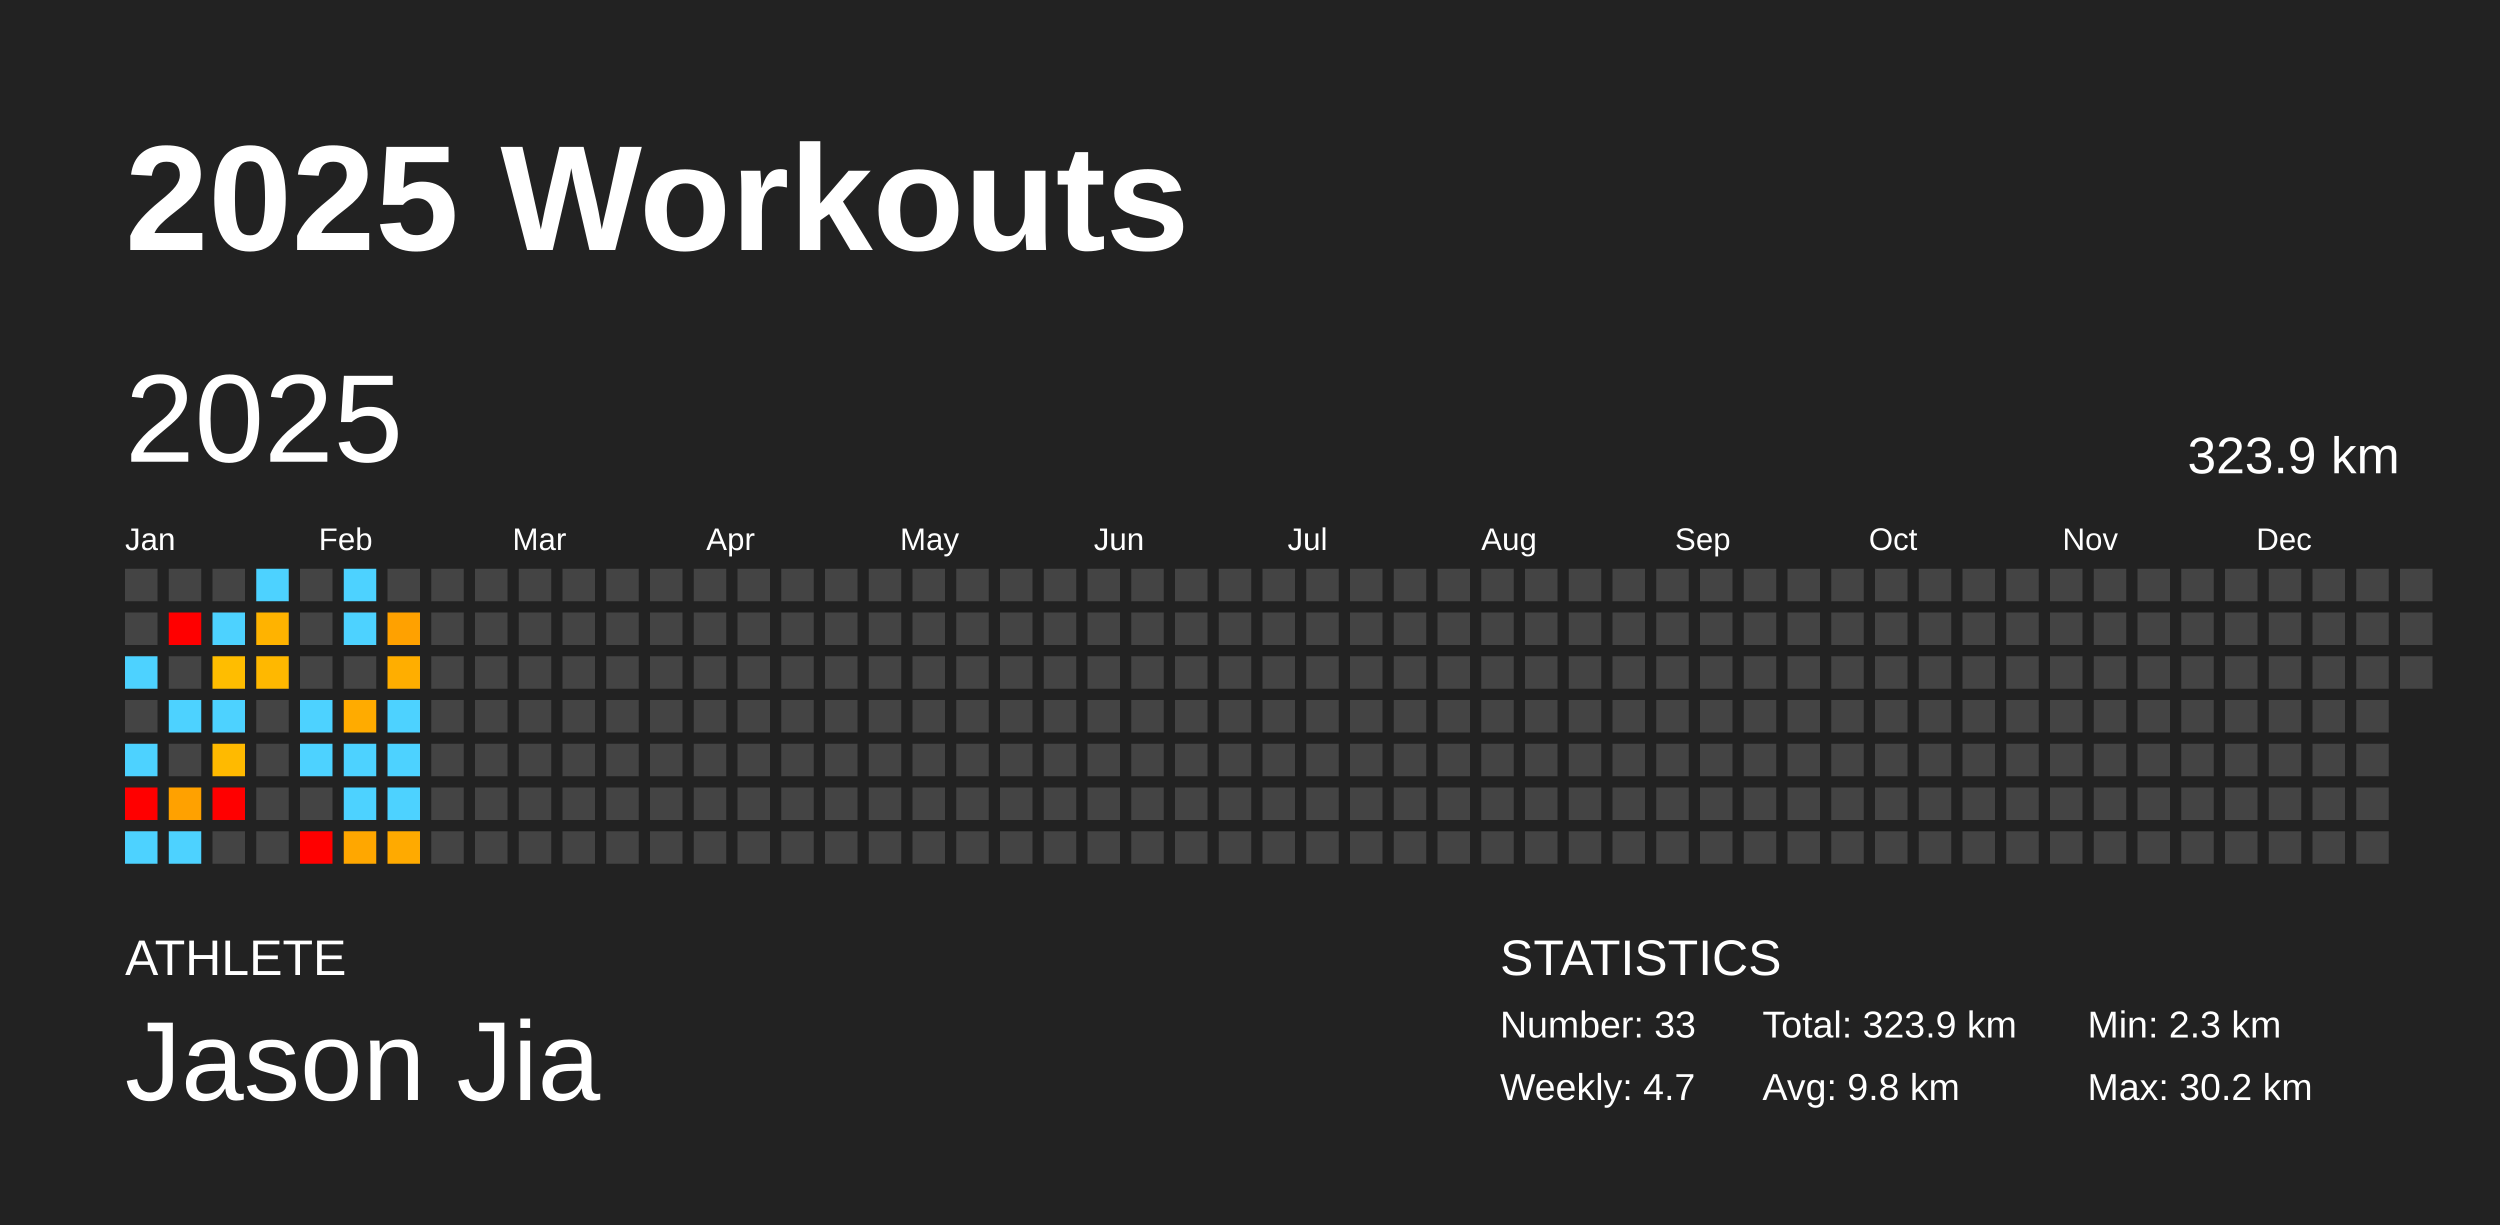
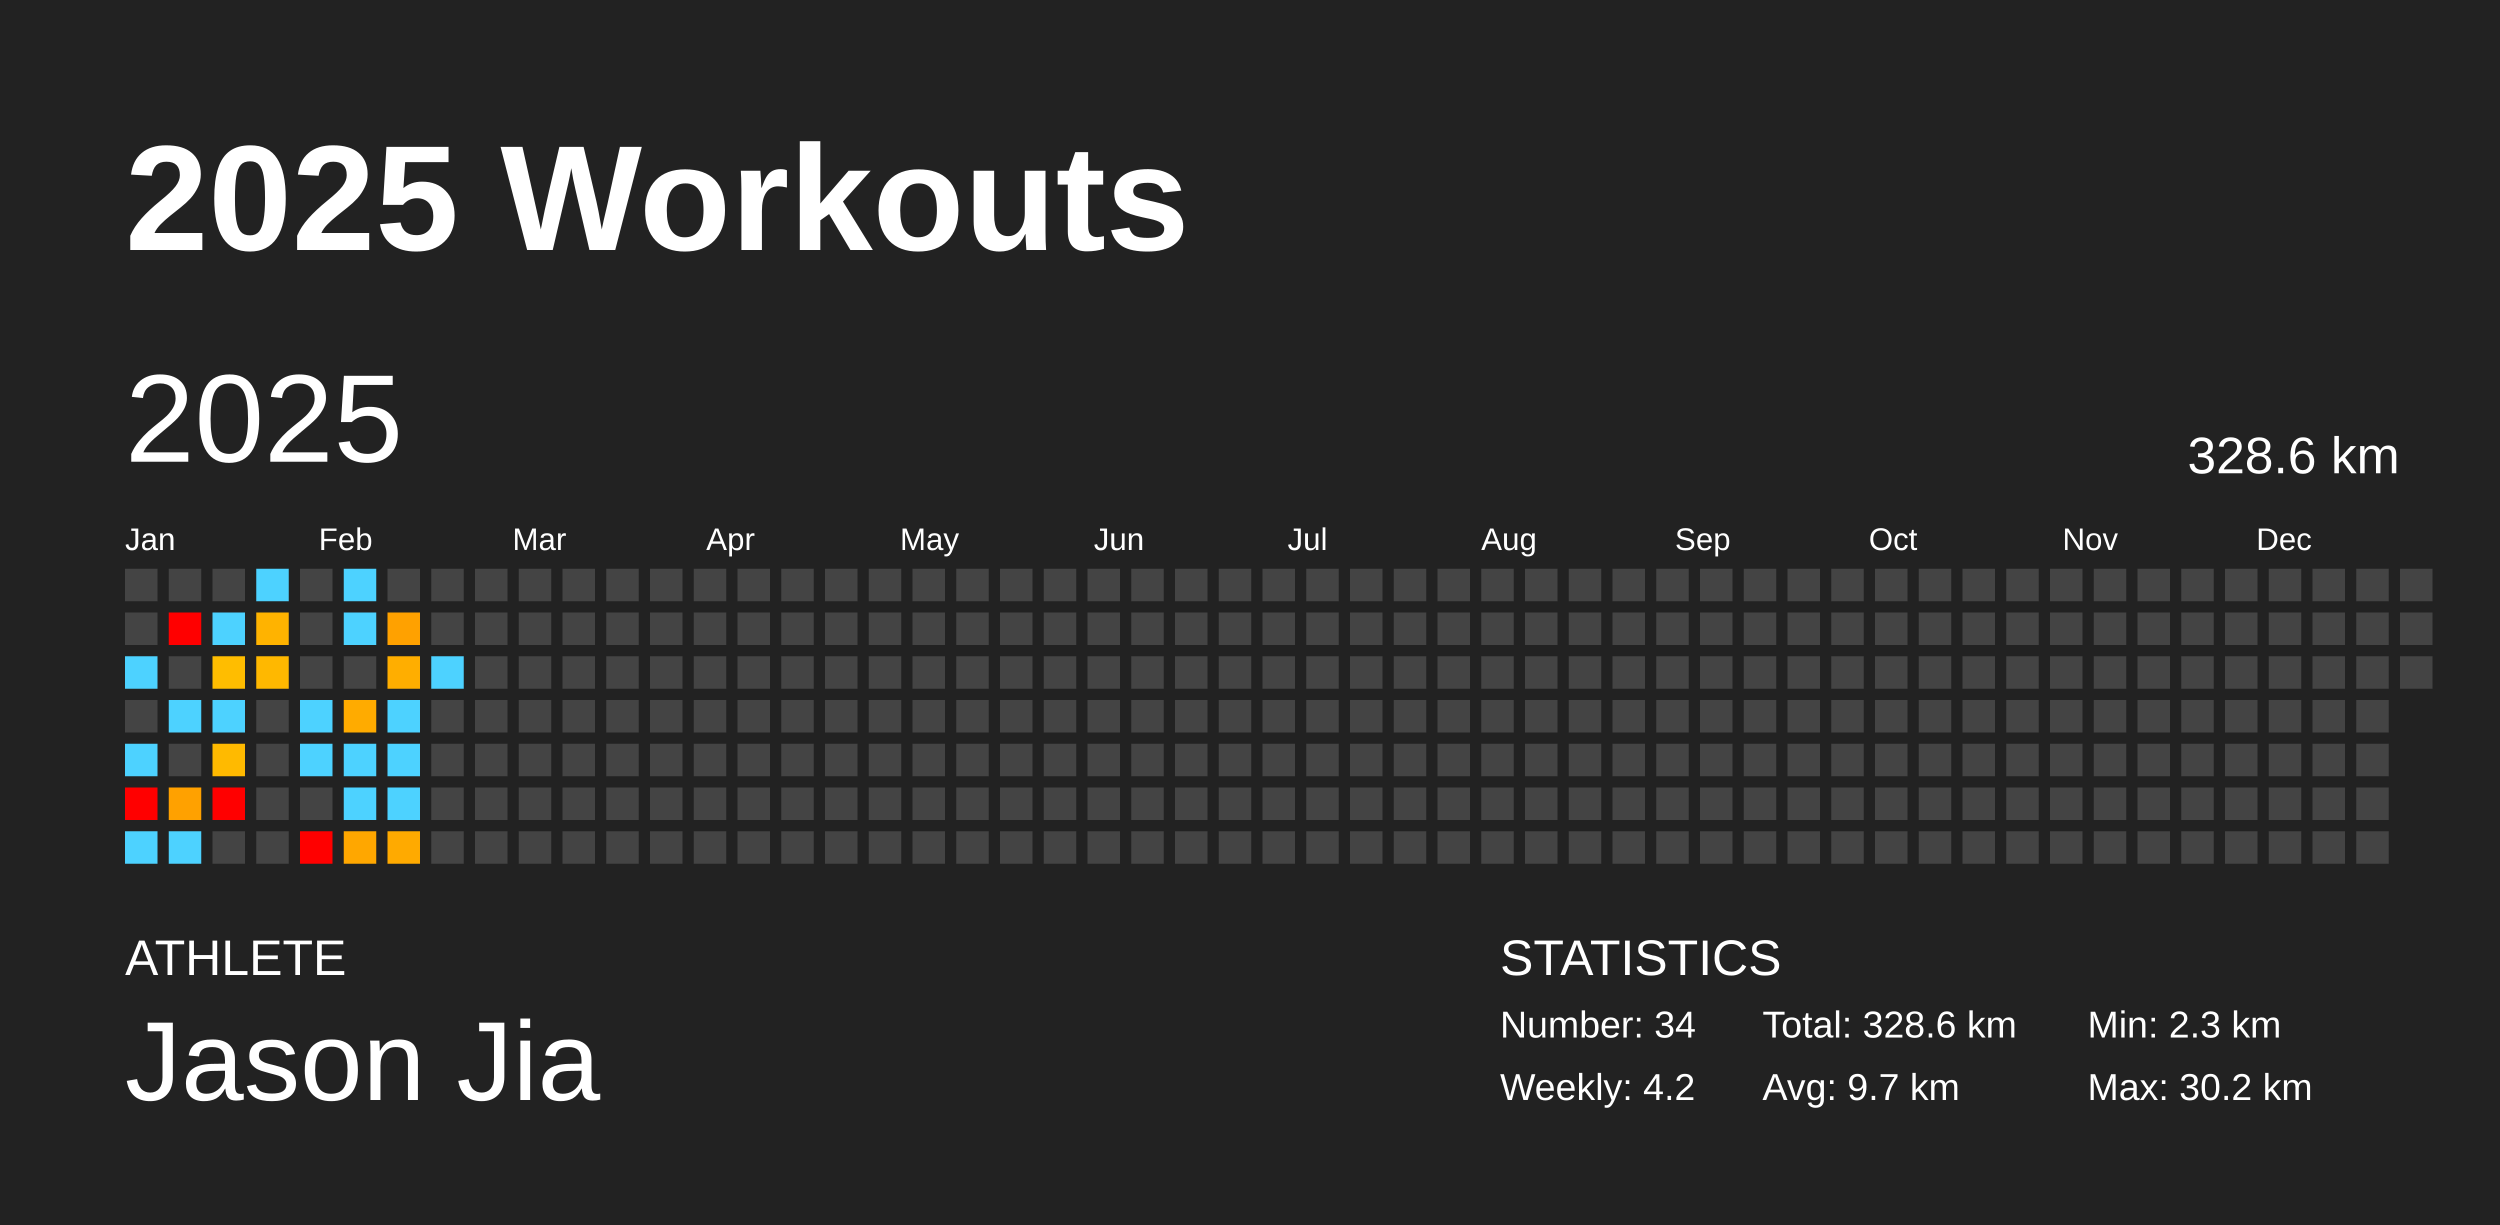
<svg xmlns="http://www.w3.org/2000/svg" baseProfile="full" height="98mm" version="1.1" viewBox="0,0,200,98" width="200mm">
  <defs />
  <rect fill="#222222" height="98" width="200" x="0" y="0" />
  <text fill="#FFFFFF" style="font-size:12px; font-family:Arial; font-weight:bold;" x="10" y="20">2025 Workouts</text>
  <text fill="#FFFFFF" style="font-size:4px; font-family:Arial" x="10" y="78">ATHLETE</text>
  <text fill="#FFFFFF" style="font-size:9px; font-family:Arial" x="10" y="88">Jason Jia</text>
  <text fill="#FFFFFF" style="font-size:4px; font-family:Arial" x="120" y="78">STATISTICS</text>
-   <text fill="#FFFFFF" style="font-size:3px; font-family:Arial" x="120" y="83">Number: 33</text>
-   <text fill="#FFFFFF" style="font-size:3px; font-family:Arial" x="120" y="88">Weekly: 4.7</text>
-   <text fill="#FFFFFF" style="font-size:3px; font-family:Arial" x="141" y="83">Total: 323.9 km</text>
-   <text fill="#FFFFFF" style="font-size:3px; font-family:Arial" x="141" y="88">Avg: 9.8 km</text>
+   <text fill="#FFFFFF" style="font-size:3px; font-family:Arial" x="120" y="83">Number: 34</text>
+   <text fill="#FFFFFF" style="font-size:3px; font-family:Arial" x="120" y="88">Weekly: 4.2</text>
+   <text fill="#FFFFFF" style="font-size:3px; font-family:Arial" x="141" y="83">Total: 328.6 km</text>
+   <text fill="#FFFFFF" style="font-size:3px; font-family:Arial" x="141" y="88">Avg: 9.7 km</text>
  <text fill="#FFFFFF" style="font-size:3px; font-family:Arial" x="167" y="83">Min: 2.3 km</text>
  <text fill="#FFFFFF" style="font-size:3px; font-family:Arial" x="167" y="88">Max: 30.2 km</text>
  <text dominant-baseline="hanging" fill="#FFFFFF" style="font-size:10.0px; font-family:Arial;" x="10" y="30">2025</text>
-   <text dominant-baseline="hanging" fill="#FFFFFF" style="font-size:4.125px; font-family:Arial;" x="175" y="35">323.9 km</text>
+   <text dominant-baseline="hanging" fill="#FFFFFF" style="font-size:4.125px; font-family:Arial;" x="175" y="35">328.6 km</text>
  <text fill="#FFFFFF" style="font-size:2.5px; font-family:Arial" x="10.0" y="44">Jan</text>
  <text fill="#FFFFFF" style="font-size:2.5px; font-family:Arial" x="25.5" y="44">Feb</text>
  <text fill="#FFFFFF" style="font-size:2.5px; font-family:Arial" x="41.0" y="44">Mar</text>
  <text fill="#FFFFFF" style="font-size:2.5px; font-family:Arial" x="56.5" y="44">Apr</text>
  <text fill="#FFFFFF" style="font-size:2.5px; font-family:Arial" x="72.0" y="44">May</text>
  <text fill="#FFFFFF" style="font-size:2.5px; font-family:Arial" x="87.5" y="44">Jun</text>
  <text fill="#FFFFFF" style="font-size:2.5px; font-family:Arial" x="103.0" y="44">Jul</text>
  <text fill="#FFFFFF" style="font-size:2.5px; font-family:Arial" x="118.5" y="44">Aug</text>
  <text fill="#FFFFFF" style="font-size:2.5px; font-family:Arial" x="134.0" y="44">Sep</text>
  <text fill="#FFFFFF" style="font-size:2.5px; font-family:Arial" x="149.5" y="44">Oct</text>
  <text fill="#FFFFFF" style="font-size:2.5px; font-family:Arial" x="165.0" y="44">Nov</text>
  <text fill="#FFFFFF" style="font-size:2.5px; font-family:Arial" x="180.5" y="44">Dec</text>
  <rect fill="#444444" height="2.6" width="2.6" x="10.0" y="45.5" />
  <rect fill="#444444" height="2.6" width="2.6" x="10.0" y="49.0" />
  <rect fill="#4dd2ff" height="2.6" width="2.6" x="10.0" y="52.5" />
  <rect fill="#444444" height="2.6" width="2.6" x="10.0" y="56.0" />
  <rect fill="#4dd2ff" height="2.6" width="2.6" x="10.0" y="59.5" />
  <rect fill="red" height="2.6" width="2.6" x="10.0" y="63.0" />
  <rect fill="#4dd2ff" height="2.6" width="2.6" x="10.0" y="66.5" />
  <rect fill="#444444" height="2.6" width="2.6" x="13.5" y="45.5" />
  <rect fill="red" height="2.6" width="2.6" x="13.5" y="49.0" />
  <rect fill="#444444" height="2.6" width="2.6" x="13.5" y="52.5" />
  <rect fill="#4dd2ff" height="2.6" width="2.6" x="13.5" y="56.0" />
  <rect fill="#444444" height="2.6" width="2.6" x="13.5" y="59.5" />
  <rect fill="#ffa100" height="2.6" width="2.6" x="13.5" y="63.0" />
  <rect fill="#4dd2ff" height="2.6" width="2.6" x="13.5" y="66.5" />
  <rect fill="#444444" height="2.6" width="2.6" x="17.0" y="45.5" />
  <rect fill="#4dd2ff" height="2.6" width="2.6" x="17.0" y="49.0" />
  <rect fill="#ffbd00" height="2.6" width="2.6" x="17.0" y="52.5" />
  <rect fill="#4dd2ff" height="2.6" width="2.6" x="17.0" y="56.0" />
  <rect fill="#ffba00" height="2.6" width="2.6" x="17.0" y="59.5" />
  <rect fill="red" height="2.6" width="2.6" x="17.0" y="63.0" />
  <rect fill="#444444" height="2.6" width="2.6" x="17.0" y="66.5" />
  <rect fill="#4dd2ff" height="2.6" width="2.6" x="20.5" y="45.5" />
  <rect fill="#ffb300" height="2.6" width="2.6" x="20.5" y="49.0" />
  <rect fill="#ffb800" height="2.6" width="2.6" x="20.5" y="52.5" />
  <rect fill="#444444" height="2.6" width="2.6" x="20.5" y="56.0" />
  <rect fill="#444444" height="2.6" width="2.6" x="20.5" y="59.5" />
  <rect fill="#444444" height="2.6" width="2.6" x="20.5" y="63.0" />
  <rect fill="#444444" height="2.6" width="2.6" x="20.5" y="66.5" />
  <rect fill="#444444" height="2.6" width="2.6" x="24.0" y="45.5" />
  <rect fill="#444444" height="2.6" width="2.6" x="24.0" y="49.0" />
  <rect fill="#444444" height="2.6" width="2.6" x="24.0" y="52.5" />
  <rect fill="#4dd2ff" height="2.6" width="2.6" x="24.0" y="56.0" />
  <rect fill="#4dd2ff" height="2.6" width="2.6" x="24.0" y="59.5" />
  <rect fill="#444444" height="2.6" width="2.6" x="24.0" y="63.0" />
  <rect fill="red" height="2.6" width="2.6" x="24.0" y="66.5" />
  <rect fill="#4dd2ff" height="2.6" width="2.6" x="27.5" y="45.5" />
  <rect fill="#4dd2ff" height="2.6" width="2.6" x="27.5" y="49.0" />
  <rect fill="#444444" height="2.6" width="2.6" x="27.5" y="52.5" />
  <rect fill="#ffab00" height="2.6" width="2.6" x="27.5" y="56.0" />
  <rect fill="#4dd2ff" height="2.6" width="2.6" x="27.5" y="59.5" />
  <rect fill="#4dd2ff" height="2.6" width="2.6" x="27.5" y="63.0" />
  <rect fill="#ffa700" height="2.6" width="2.6" x="27.5" y="66.5" />
  <rect fill="#444444" height="2.6" width="2.6" x="31.0" y="45.5" />
  <rect fill="#ffa100" height="2.6" width="2.6" x="31.0" y="49.0" />
  <rect fill="#ffae00" height="2.6" width="2.6" x="31.0" y="52.5" />
  <rect fill="#4dd2ff" height="2.6" width="2.6" x="31.0" y="56.0" />
  <rect fill="#4dd2ff" height="2.6" width="2.6" x="31.0" y="59.5" />
  <rect fill="#4dd2ff" height="2.6" width="2.6" x="31.0" y="63.0" />
  <rect fill="#ffaa00" height="2.6" width="2.6" x="31.0" y="66.5" />
  <rect fill="#444444" height="2.6" width="2.6" x="34.5" y="45.5" />
  <rect fill="#444444" height="2.6" width="2.6" x="34.5" y="49.0" />
-   <rect fill="#444444" height="2.6" width="2.6" x="34.5" y="52.5" />
+   <rect fill="#4dd2ff" height="2.6" width="2.6" x="34.5" y="52.5" />
  <rect fill="#444444" height="2.6" width="2.6" x="34.5" y="56.0" />
  <rect fill="#444444" height="2.6" width="2.6" x="34.5" y="59.5" />
  <rect fill="#444444" height="2.6" width="2.6" x="34.5" y="63.0" />
  <rect fill="#444444" height="2.6" width="2.6" x="34.5" y="66.5" />
  <rect fill="#444444" height="2.6" width="2.6" x="38.0" y="45.5" />
  <rect fill="#444444" height="2.6" width="2.6" x="38.0" y="49.0" />
  <rect fill="#444444" height="2.6" width="2.6" x="38.0" y="52.5" />
  <rect fill="#444444" height="2.6" width="2.6" x="38.0" y="56.0" />
  <rect fill="#444444" height="2.6" width="2.6" x="38.0" y="59.5" />
  <rect fill="#444444" height="2.6" width="2.6" x="38.0" y="63.0" />
  <rect fill="#444444" height="2.6" width="2.6" x="38.0" y="66.5" />
  <rect fill="#444444" height="2.6" width="2.6" x="41.5" y="45.5" />
  <rect fill="#444444" height="2.6" width="2.6" x="41.5" y="49.0" />
  <rect fill="#444444" height="2.6" width="2.6" x="41.5" y="52.5" />
  <rect fill="#444444" height="2.6" width="2.6" x="41.5" y="56.0" />
  <rect fill="#444444" height="2.6" width="2.6" x="41.5" y="59.5" />
  <rect fill="#444444" height="2.6" width="2.6" x="41.5" y="63.0" />
  <rect fill="#444444" height="2.6" width="2.6" x="41.5" y="66.5" />
  <rect fill="#444444" height="2.6" width="2.6" x="45.0" y="45.5" />
  <rect fill="#444444" height="2.6" width="2.6" x="45.0" y="49.0" />
  <rect fill="#444444" height="2.6" width="2.6" x="45.0" y="52.5" />
  <rect fill="#444444" height="2.6" width="2.6" x="45.0" y="56.0" />
  <rect fill="#444444" height="2.6" width="2.6" x="45.0" y="59.5" />
  <rect fill="#444444" height="2.6" width="2.6" x="45.0" y="63.0" />
  <rect fill="#444444" height="2.6" width="2.6" x="45.0" y="66.5" />
  <rect fill="#444444" height="2.6" width="2.6" x="48.5" y="45.5" />
  <rect fill="#444444" height="2.6" width="2.6" x="48.5" y="49.0" />
  <rect fill="#444444" height="2.6" width="2.6" x="48.5" y="52.5" />
  <rect fill="#444444" height="2.6" width="2.6" x="48.5" y="56.0" />
  <rect fill="#444444" height="2.6" width="2.6" x="48.5" y="59.5" />
  <rect fill="#444444" height="2.6" width="2.6" x="48.5" y="63.0" />
  <rect fill="#444444" height="2.6" width="2.6" x="48.5" y="66.5" />
  <rect fill="#444444" height="2.6" width="2.6" x="52.0" y="45.5" />
  <rect fill="#444444" height="2.6" width="2.6" x="52.0" y="49.0" />
  <rect fill="#444444" height="2.6" width="2.6" x="52.0" y="52.5" />
  <rect fill="#444444" height="2.6" width="2.6" x="52.0" y="56.0" />
  <rect fill="#444444" height="2.6" width="2.6" x="52.0" y="59.5" />
  <rect fill="#444444" height="2.6" width="2.6" x="52.0" y="63.0" />
  <rect fill="#444444" height="2.6" width="2.6" x="52.0" y="66.5" />
  <rect fill="#444444" height="2.6" width="2.6" x="55.5" y="45.5" />
  <rect fill="#444444" height="2.6" width="2.6" x="55.5" y="49.0" />
  <rect fill="#444444" height="2.6" width="2.6" x="55.5" y="52.5" />
  <rect fill="#444444" height="2.6" width="2.6" x="55.5" y="56.0" />
  <rect fill="#444444" height="2.6" width="2.6" x="55.5" y="59.5" />
  <rect fill="#444444" height="2.6" width="2.6" x="55.5" y="63.0" />
  <rect fill="#444444" height="2.6" width="2.6" x="55.5" y="66.5" />
  <rect fill="#444444" height="2.6" width="2.6" x="59.0" y="45.5" />
  <rect fill="#444444" height="2.6" width="2.6" x="59.0" y="49.0" />
  <rect fill="#444444" height="2.6" width="2.6" x="59.0" y="52.5" />
  <rect fill="#444444" height="2.6" width="2.6" x="59.0" y="56.0" />
  <rect fill="#444444" height="2.6" width="2.6" x="59.0" y="59.5" />
  <rect fill="#444444" height="2.6" width="2.6" x="59.0" y="63.0" />
  <rect fill="#444444" height="2.6" width="2.6" x="59.0" y="66.5" />
  <rect fill="#444444" height="2.6" width="2.6" x="62.5" y="45.5" />
  <rect fill="#444444" height="2.6" width="2.6" x="62.5" y="49.0" />
  <rect fill="#444444" height="2.6" width="2.6" x="62.5" y="52.5" />
  <rect fill="#444444" height="2.6" width="2.6" x="62.5" y="56.0" />
  <rect fill="#444444" height="2.6" width="2.6" x="62.5" y="59.5" />
  <rect fill="#444444" height="2.6" width="2.6" x="62.5" y="63.0" />
  <rect fill="#444444" height="2.6" width="2.6" x="62.5" y="66.5" />
  <rect fill="#444444" height="2.6" width="2.6" x="66.0" y="45.5" />
  <rect fill="#444444" height="2.6" width="2.6" x="66.0" y="49.0" />
  <rect fill="#444444" height="2.6" width="2.6" x="66.0" y="52.5" />
  <rect fill="#444444" height="2.6" width="2.6" x="66.0" y="56.0" />
  <rect fill="#444444" height="2.6" width="2.6" x="66.0" y="59.5" />
  <rect fill="#444444" height="2.6" width="2.6" x="66.0" y="63.0" />
  <rect fill="#444444" height="2.6" width="2.6" x="66.0" y="66.5" />
  <rect fill="#444444" height="2.6" width="2.6" x="69.5" y="45.5" />
  <rect fill="#444444" height="2.6" width="2.6" x="69.5" y="49.0" />
  <rect fill="#444444" height="2.6" width="2.6" x="69.5" y="52.5" />
  <rect fill="#444444" height="2.6" width="2.6" x="69.5" y="56.0" />
  <rect fill="#444444" height="2.6" width="2.6" x="69.5" y="59.5" />
  <rect fill="#444444" height="2.6" width="2.6" x="69.5" y="63.0" />
  <rect fill="#444444" height="2.6" width="2.6" x="69.5" y="66.5" />
  <rect fill="#444444" height="2.6" width="2.6" x="73.0" y="45.5" />
  <rect fill="#444444" height="2.6" width="2.6" x="73.0" y="49.0" />
  <rect fill="#444444" height="2.6" width="2.6" x="73.0" y="52.5" />
  <rect fill="#444444" height="2.6" width="2.6" x="73.0" y="56.0" />
  <rect fill="#444444" height="2.6" width="2.6" x="73.0" y="59.5" />
  <rect fill="#444444" height="2.6" width="2.6" x="73.0" y="63.0" />
  <rect fill="#444444" height="2.6" width="2.6" x="73.0" y="66.5" />
  <rect fill="#444444" height="2.6" width="2.6" x="76.5" y="45.5" />
  <rect fill="#444444" height="2.6" width="2.6" x="76.5" y="49.0" />
  <rect fill="#444444" height="2.6" width="2.6" x="76.5" y="52.5" />
  <rect fill="#444444" height="2.6" width="2.6" x="76.5" y="56.0" />
  <rect fill="#444444" height="2.6" width="2.6" x="76.5" y="59.5" />
  <rect fill="#444444" height="2.6" width="2.6" x="76.5" y="63.0" />
  <rect fill="#444444" height="2.6" width="2.6" x="76.5" y="66.5" />
  <rect fill="#444444" height="2.6" width="2.6" x="80.0" y="45.5" />
  <rect fill="#444444" height="2.6" width="2.6" x="80.0" y="49.0" />
  <rect fill="#444444" height="2.6" width="2.6" x="80.0" y="52.5" />
  <rect fill="#444444" height="2.6" width="2.6" x="80.0" y="56.0" />
  <rect fill="#444444" height="2.6" width="2.6" x="80.0" y="59.5" />
  <rect fill="#444444" height="2.6" width="2.6" x="80.0" y="63.0" />
  <rect fill="#444444" height="2.6" width="2.6" x="80.0" y="66.5" />
  <rect fill="#444444" height="2.6" width="2.6" x="83.5" y="45.5" />
  <rect fill="#444444" height="2.6" width="2.6" x="83.5" y="49.0" />
  <rect fill="#444444" height="2.6" width="2.6" x="83.5" y="52.5" />
  <rect fill="#444444" height="2.6" width="2.6" x="83.5" y="56.0" />
  <rect fill="#444444" height="2.6" width="2.6" x="83.5" y="59.5" />
  <rect fill="#444444" height="2.6" width="2.6" x="83.5" y="63.0" />
  <rect fill="#444444" height="2.6" width="2.6" x="83.5" y="66.5" />
  <rect fill="#444444" height="2.6" width="2.6" x="87.0" y="45.5" />
  <rect fill="#444444" height="2.6" width="2.6" x="87.0" y="49.0" />
  <rect fill="#444444" height="2.6" width="2.6" x="87.0" y="52.5" />
  <rect fill="#444444" height="2.6" width="2.6" x="87.0" y="56.0" />
  <rect fill="#444444" height="2.6" width="2.6" x="87.0" y="59.5" />
  <rect fill="#444444" height="2.6" width="2.6" x="87.0" y="63.0" />
  <rect fill="#444444" height="2.6" width="2.6" x="87.0" y="66.5" />
  <rect fill="#444444" height="2.6" width="2.6" x="90.5" y="45.5" />
  <rect fill="#444444" height="2.6" width="2.6" x="90.5" y="49.0" />
  <rect fill="#444444" height="2.6" width="2.6" x="90.5" y="52.5" />
  <rect fill="#444444" height="2.6" width="2.6" x="90.5" y="56.0" />
  <rect fill="#444444" height="2.6" width="2.6" x="90.5" y="59.5" />
  <rect fill="#444444" height="2.6" width="2.6" x="90.5" y="63.0" />
  <rect fill="#444444" height="2.6" width="2.6" x="90.5" y="66.5" />
  <rect fill="#444444" height="2.6" width="2.6" x="94.0" y="45.5" />
  <rect fill="#444444" height="2.6" width="2.6" x="94.0" y="49.0" />
  <rect fill="#444444" height="2.6" width="2.6" x="94.0" y="52.5" />
  <rect fill="#444444" height="2.6" width="2.6" x="94.0" y="56.0" />
  <rect fill="#444444" height="2.6" width="2.6" x="94.0" y="59.5" />
  <rect fill="#444444" height="2.6" width="2.6" x="94.0" y="63.0" />
  <rect fill="#444444" height="2.6" width="2.6" x="94.0" y="66.5" />
  <rect fill="#444444" height="2.6" width="2.6" x="97.5" y="45.5" />
  <rect fill="#444444" height="2.6" width="2.6" x="97.5" y="49.0" />
  <rect fill="#444444" height="2.6" width="2.6" x="97.5" y="52.5" />
  <rect fill="#444444" height="2.6" width="2.6" x="97.5" y="56.0" />
  <rect fill="#444444" height="2.6" width="2.6" x="97.5" y="59.5" />
  <rect fill="#444444" height="2.6" width="2.6" x="97.5" y="63.0" />
  <rect fill="#444444" height="2.6" width="2.6" x="97.5" y="66.5" />
  <rect fill="#444444" height="2.6" width="2.6" x="101.0" y="45.5" />
  <rect fill="#444444" height="2.6" width="2.6" x="101.0" y="49.0" />
  <rect fill="#444444" height="2.6" width="2.6" x="101.0" y="52.5" />
  <rect fill="#444444" height="2.6" width="2.6" x="101.0" y="56.0" />
  <rect fill="#444444" height="2.6" width="2.6" x="101.0" y="59.5" />
  <rect fill="#444444" height="2.6" width="2.6" x="101.0" y="63.0" />
  <rect fill="#444444" height="2.6" width="2.6" x="101.0" y="66.5" />
  <rect fill="#444444" height="2.6" width="2.6" x="104.5" y="45.5" />
  <rect fill="#444444" height="2.6" width="2.6" x="104.5" y="49.0" />
  <rect fill="#444444" height="2.6" width="2.6" x="104.5" y="52.5" />
  <rect fill="#444444" height="2.6" width="2.6" x="104.5" y="56.0" />
  <rect fill="#444444" height="2.6" width="2.6" x="104.5" y="59.5" />
  <rect fill="#444444" height="2.6" width="2.6" x="104.5" y="63.0" />
  <rect fill="#444444" height="2.6" width="2.6" x="104.5" y="66.5" />
  <rect fill="#444444" height="2.6" width="2.6" x="108.0" y="45.5" />
  <rect fill="#444444" height="2.6" width="2.6" x="108.0" y="49.0" />
  <rect fill="#444444" height="2.6" width="2.6" x="108.0" y="52.5" />
  <rect fill="#444444" height="2.6" width="2.6" x="108.0" y="56.0" />
  <rect fill="#444444" height="2.6" width="2.6" x="108.0" y="59.5" />
  <rect fill="#444444" height="2.6" width="2.6" x="108.0" y="63.0" />
  <rect fill="#444444" height="2.6" width="2.6" x="108.0" y="66.5" />
  <rect fill="#444444" height="2.6" width="2.6" x="111.5" y="45.5" />
  <rect fill="#444444" height="2.6" width="2.6" x="111.5" y="49.0" />
  <rect fill="#444444" height="2.6" width="2.6" x="111.5" y="52.5" />
  <rect fill="#444444" height="2.6" width="2.6" x="111.5" y="56.0" />
  <rect fill="#444444" height="2.6" width="2.6" x="111.5" y="59.5" />
  <rect fill="#444444" height="2.6" width="2.6" x="111.5" y="63.0" />
  <rect fill="#444444" height="2.6" width="2.6" x="111.5" y="66.5" />
  <rect fill="#444444" height="2.6" width="2.6" x="115.0" y="45.5" />
  <rect fill="#444444" height="2.6" width="2.6" x="115.0" y="49.0" />
  <rect fill="#444444" height="2.6" width="2.6" x="115.0" y="52.5" />
  <rect fill="#444444" height="2.6" width="2.6" x="115.0" y="56.0" />
  <rect fill="#444444" height="2.6" width="2.6" x="115.0" y="59.5" />
  <rect fill="#444444" height="2.6" width="2.6" x="115.0" y="63.0" />
  <rect fill="#444444" height="2.6" width="2.6" x="115.0" y="66.5" />
  <rect fill="#444444" height="2.6" width="2.6" x="118.5" y="45.5" />
  <rect fill="#444444" height="2.6" width="2.6" x="118.5" y="49.0" />
  <rect fill="#444444" height="2.6" width="2.6" x="118.5" y="52.5" />
  <rect fill="#444444" height="2.6" width="2.6" x="118.5" y="56.0" />
  <rect fill="#444444" height="2.6" width="2.6" x="118.5" y="59.5" />
  <rect fill="#444444" height="2.6" width="2.6" x="118.5" y="63.0" />
  <rect fill="#444444" height="2.6" width="2.6" x="118.5" y="66.5" />
  <rect fill="#444444" height="2.6" width="2.6" x="122.0" y="45.5" />
  <rect fill="#444444" height="2.6" width="2.6" x="122.0" y="49.0" />
  <rect fill="#444444" height="2.6" width="2.6" x="122.0" y="52.5" />
  <rect fill="#444444" height="2.6" width="2.6" x="122.0" y="56.0" />
  <rect fill="#444444" height="2.6" width="2.6" x="122.0" y="59.5" />
  <rect fill="#444444" height="2.6" width="2.6" x="122.0" y="63.0" />
  <rect fill="#444444" height="2.6" width="2.6" x="122.0" y="66.5" />
  <rect fill="#444444" height="2.6" width="2.6" x="125.5" y="45.5" />
  <rect fill="#444444" height="2.6" width="2.6" x="125.5" y="49.0" />
  <rect fill="#444444" height="2.6" width="2.6" x="125.5" y="52.5" />
  <rect fill="#444444" height="2.6" width="2.6" x="125.5" y="56.0" />
  <rect fill="#444444" height="2.6" width="2.6" x="125.5" y="59.5" />
  <rect fill="#444444" height="2.6" width="2.6" x="125.5" y="63.0" />
  <rect fill="#444444" height="2.6" width="2.6" x="125.5" y="66.5" />
  <rect fill="#444444" height="2.6" width="2.6" x="129.0" y="45.5" />
  <rect fill="#444444" height="2.6" width="2.6" x="129.0" y="49.0" />
  <rect fill="#444444" height="2.6" width="2.6" x="129.0" y="52.5" />
  <rect fill="#444444" height="2.6" width="2.6" x="129.0" y="56.0" />
  <rect fill="#444444" height="2.6" width="2.6" x="129.0" y="59.5" />
  <rect fill="#444444" height="2.6" width="2.6" x="129.0" y="63.0" />
  <rect fill="#444444" height="2.6" width="2.6" x="129.0" y="66.5" />
  <rect fill="#444444" height="2.6" width="2.6" x="132.5" y="45.5" />
  <rect fill="#444444" height="2.6" width="2.6" x="132.5" y="49.0" />
  <rect fill="#444444" height="2.6" width="2.6" x="132.5" y="52.5" />
  <rect fill="#444444" height="2.6" width="2.6" x="132.5" y="56.0" />
  <rect fill="#444444" height="2.6" width="2.6" x="132.5" y="59.5" />
  <rect fill="#444444" height="2.6" width="2.6" x="132.5" y="63.0" />
  <rect fill="#444444" height="2.6" width="2.6" x="132.5" y="66.5" />
  <rect fill="#444444" height="2.6" width="2.6" x="136.0" y="45.5" />
  <rect fill="#444444" height="2.6" width="2.6" x="136.0" y="49.0" />
  <rect fill="#444444" height="2.6" width="2.6" x="136.0" y="52.5" />
  <rect fill="#444444" height="2.6" width="2.6" x="136.0" y="56.0" />
  <rect fill="#444444" height="2.6" width="2.6" x="136.0" y="59.5" />
  <rect fill="#444444" height="2.6" width="2.6" x="136.0" y="63.0" />
  <rect fill="#444444" height="2.6" width="2.6" x="136.0" y="66.5" />
  <rect fill="#444444" height="2.6" width="2.6" x="139.5" y="45.5" />
  <rect fill="#444444" height="2.6" width="2.6" x="139.5" y="49.0" />
  <rect fill="#444444" height="2.6" width="2.6" x="139.5" y="52.5" />
  <rect fill="#444444" height="2.6" width="2.6" x="139.5" y="56.0" />
  <rect fill="#444444" height="2.6" width="2.6" x="139.5" y="59.5" />
  <rect fill="#444444" height="2.6" width="2.6" x="139.5" y="63.0" />
  <rect fill="#444444" height="2.6" width="2.6" x="139.5" y="66.5" />
  <rect fill="#444444" height="2.6" width="2.6" x="143.0" y="45.5" />
  <rect fill="#444444" height="2.6" width="2.6" x="143.0" y="49.0" />
  <rect fill="#444444" height="2.6" width="2.6" x="143.0" y="52.5" />
  <rect fill="#444444" height="2.6" width="2.6" x="143.0" y="56.0" />
  <rect fill="#444444" height="2.6" width="2.6" x="143.0" y="59.5" />
  <rect fill="#444444" height="2.6" width="2.6" x="143.0" y="63.0" />
  <rect fill="#444444" height="2.6" width="2.6" x="143.0" y="66.5" />
  <rect fill="#444444" height="2.6" width="2.6" x="146.5" y="45.5" />
  <rect fill="#444444" height="2.6" width="2.6" x="146.5" y="49.0" />
  <rect fill="#444444" height="2.6" width="2.6" x="146.5" y="52.5" />
  <rect fill="#444444" height="2.6" width="2.6" x="146.5" y="56.0" />
  <rect fill="#444444" height="2.6" width="2.6" x="146.5" y="59.5" />
  <rect fill="#444444" height="2.6" width="2.6" x="146.5" y="63.0" />
  <rect fill="#444444" height="2.6" width="2.6" x="146.5" y="66.5" />
  <rect fill="#444444" height="2.6" width="2.6" x="150.0" y="45.5" />
  <rect fill="#444444" height="2.6" width="2.6" x="150.0" y="49.0" />
  <rect fill="#444444" height="2.6" width="2.6" x="150.0" y="52.5" />
  <rect fill="#444444" height="2.6" width="2.6" x="150.0" y="56.0" />
  <rect fill="#444444" height="2.6" width="2.6" x="150.0" y="59.5" />
  <rect fill="#444444" height="2.6" width="2.6" x="150.0" y="63.0" />
  <rect fill="#444444" height="2.6" width="2.6" x="150.0" y="66.5" />
  <rect fill="#444444" height="2.6" width="2.6" x="153.5" y="45.5" />
  <rect fill="#444444" height="2.6" width="2.6" x="153.5" y="49.0" />
  <rect fill="#444444" height="2.6" width="2.6" x="153.5" y="52.5" />
  <rect fill="#444444" height="2.6" width="2.6" x="153.5" y="56.0" />
  <rect fill="#444444" height="2.6" width="2.6" x="153.5" y="59.5" />
  <rect fill="#444444" height="2.6" width="2.6" x="153.5" y="63.0" />
  <rect fill="#444444" height="2.6" width="2.6" x="153.5" y="66.5" />
  <rect fill="#444444" height="2.6" width="2.6" x="157.0" y="45.5" />
  <rect fill="#444444" height="2.6" width="2.6" x="157.0" y="49.0" />
  <rect fill="#444444" height="2.6" width="2.6" x="157.0" y="52.5" />
  <rect fill="#444444" height="2.6" width="2.6" x="157.0" y="56.0" />
  <rect fill="#444444" height="2.6" width="2.6" x="157.0" y="59.5" />
  <rect fill="#444444" height="2.6" width="2.6" x="157.0" y="63.0" />
  <rect fill="#444444" height="2.6" width="2.6" x="157.0" y="66.5" />
  <rect fill="#444444" height="2.6" width="2.6" x="160.5" y="45.5" />
  <rect fill="#444444" height="2.6" width="2.6" x="160.5" y="49.0" />
  <rect fill="#444444" height="2.6" width="2.6" x="160.5" y="52.5" />
  <rect fill="#444444" height="2.6" width="2.6" x="160.5" y="56.0" />
  <rect fill="#444444" height="2.6" width="2.6" x="160.5" y="59.5" />
  <rect fill="#444444" height="2.6" width="2.6" x="160.5" y="63.0" />
  <rect fill="#444444" height="2.6" width="2.6" x="160.5" y="66.5" />
  <rect fill="#444444" height="2.6" width="2.6" x="164.0" y="45.5" />
  <rect fill="#444444" height="2.6" width="2.6" x="164.0" y="49.0" />
  <rect fill="#444444" height="2.6" width="2.6" x="164.0" y="52.5" />
  <rect fill="#444444" height="2.6" width="2.6" x="164.0" y="56.0" />
  <rect fill="#444444" height="2.6" width="2.6" x="164.0" y="59.5" />
  <rect fill="#444444" height="2.6" width="2.6" x="164.0" y="63.0" />
  <rect fill="#444444" height="2.6" width="2.6" x="164.0" y="66.5" />
  <rect fill="#444444" height="2.6" width="2.6" x="167.5" y="45.5" />
  <rect fill="#444444" height="2.6" width="2.6" x="167.5" y="49.0" />
  <rect fill="#444444" height="2.6" width="2.6" x="167.5" y="52.5" />
  <rect fill="#444444" height="2.6" width="2.6" x="167.5" y="56.0" />
  <rect fill="#444444" height="2.6" width="2.6" x="167.5" y="59.5" />
  <rect fill="#444444" height="2.6" width="2.6" x="167.5" y="63.0" />
  <rect fill="#444444" height="2.6" width="2.6" x="167.5" y="66.5" />
  <rect fill="#444444" height="2.6" width="2.6" x="171.0" y="45.5" />
  <rect fill="#444444" height="2.6" width="2.6" x="171.0" y="49.0" />
  <rect fill="#444444" height="2.6" width="2.6" x="171.0" y="52.5" />
  <rect fill="#444444" height="2.6" width="2.6" x="171.0" y="56.0" />
  <rect fill="#444444" height="2.6" width="2.6" x="171.0" y="59.5" />
  <rect fill="#444444" height="2.6" width="2.6" x="171.0" y="63.0" />
  <rect fill="#444444" height="2.6" width="2.6" x="171.0" y="66.5" />
  <rect fill="#444444" height="2.6" width="2.6" x="174.5" y="45.5" />
  <rect fill="#444444" height="2.6" width="2.6" x="174.5" y="49.0" />
  <rect fill="#444444" height="2.6" width="2.6" x="174.5" y="52.5" />
  <rect fill="#444444" height="2.6" width="2.6" x="174.5" y="56.0" />
  <rect fill="#444444" height="2.6" width="2.6" x="174.5" y="59.5" />
  <rect fill="#444444" height="2.6" width="2.6" x="174.5" y="63.0" />
  <rect fill="#444444" height="2.6" width="2.6" x="174.5" y="66.5" />
  <rect fill="#444444" height="2.6" width="2.6" x="178.0" y="45.5" />
  <rect fill="#444444" height="2.6" width="2.6" x="178.0" y="49.0" />
  <rect fill="#444444" height="2.6" width="2.6" x="178.0" y="52.5" />
  <rect fill="#444444" height="2.6" width="2.6" x="178.0" y="56.0" />
  <rect fill="#444444" height="2.6" width="2.6" x="178.0" y="59.5" />
  <rect fill="#444444" height="2.6" width="2.6" x="178.0" y="63.0" />
  <rect fill="#444444" height="2.6" width="2.6" x="178.0" y="66.5" />
  <rect fill="#444444" height="2.6" width="2.6" x="181.5" y="45.5" />
  <rect fill="#444444" height="2.6" width="2.6" x="181.5" y="49.0" />
  <rect fill="#444444" height="2.6" width="2.6" x="181.5" y="52.5" />
  <rect fill="#444444" height="2.6" width="2.6" x="181.5" y="56.0" />
  <rect fill="#444444" height="2.6" width="2.6" x="181.5" y="59.5" />
  <rect fill="#444444" height="2.6" width="2.6" x="181.5" y="63.0" />
  <rect fill="#444444" height="2.6" width="2.6" x="181.5" y="66.5" />
  <rect fill="#444444" height="2.6" width="2.6" x="185.0" y="45.5" />
  <rect fill="#444444" height="2.6" width="2.6" x="185.0" y="49.0" />
  <rect fill="#444444" height="2.6" width="2.6" x="185.0" y="52.5" />
  <rect fill="#444444" height="2.6" width="2.6" x="185.0" y="56.0" />
  <rect fill="#444444" height="2.6" width="2.6" x="185.0" y="59.5" />
  <rect fill="#444444" height="2.6" width="2.6" x="185.0" y="63.0" />
  <rect fill="#444444" height="2.6" width="2.6" x="185.0" y="66.5" />
  <rect fill="#444444" height="2.6" width="2.6" x="188.5" y="45.5" />
  <rect fill="#444444" height="2.6" width="2.6" x="188.5" y="49.0" />
  <rect fill="#444444" height="2.6" width="2.6" x="188.5" y="52.5" />
  <rect fill="#444444" height="2.6" width="2.6" x="188.5" y="56.0" />
  <rect fill="#444444" height="2.6" width="2.6" x="188.5" y="59.5" />
  <rect fill="#444444" height="2.6" width="2.6" x="188.5" y="63.0" />
  <rect fill="#444444" height="2.6" width="2.6" x="188.5" y="66.5" />
  <rect fill="#444444" height="2.6" width="2.6" x="192.0" y="45.5" />
  <rect fill="#444444" height="2.6" width="2.6" x="192.0" y="49.0" />
  <rect fill="#444444" height="2.6" width="2.6" x="192.0" y="52.5" />
</svg>
